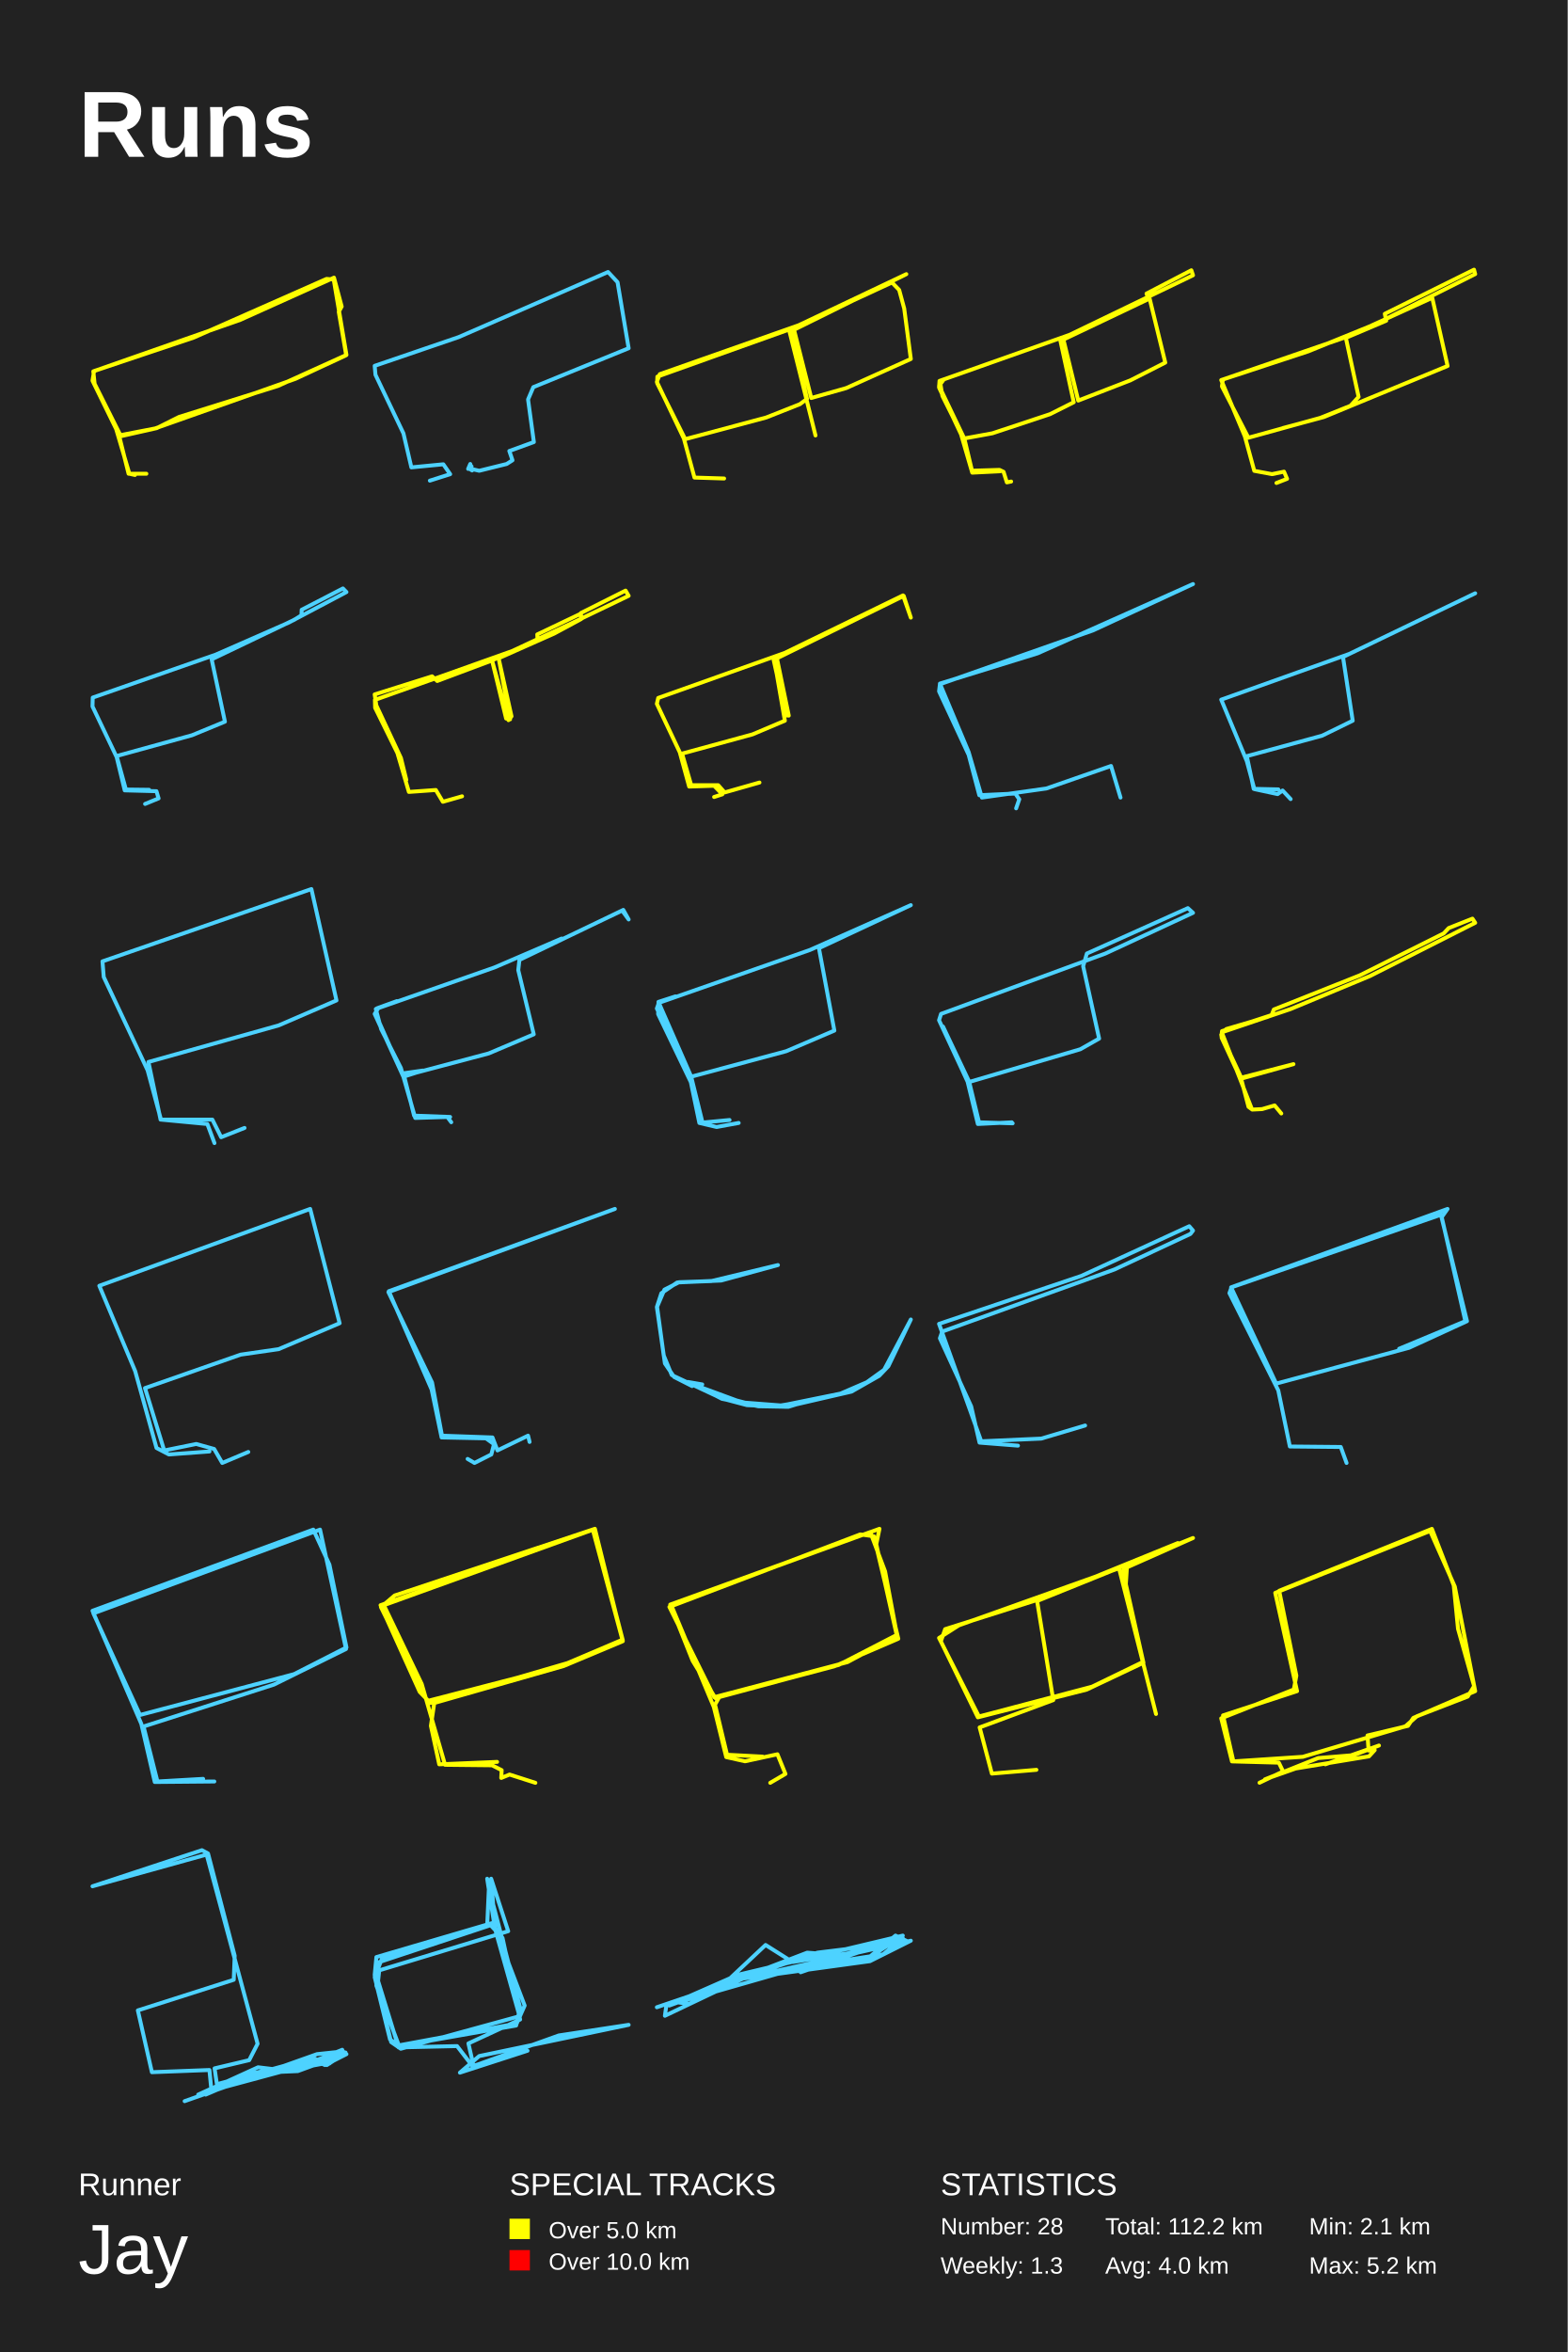
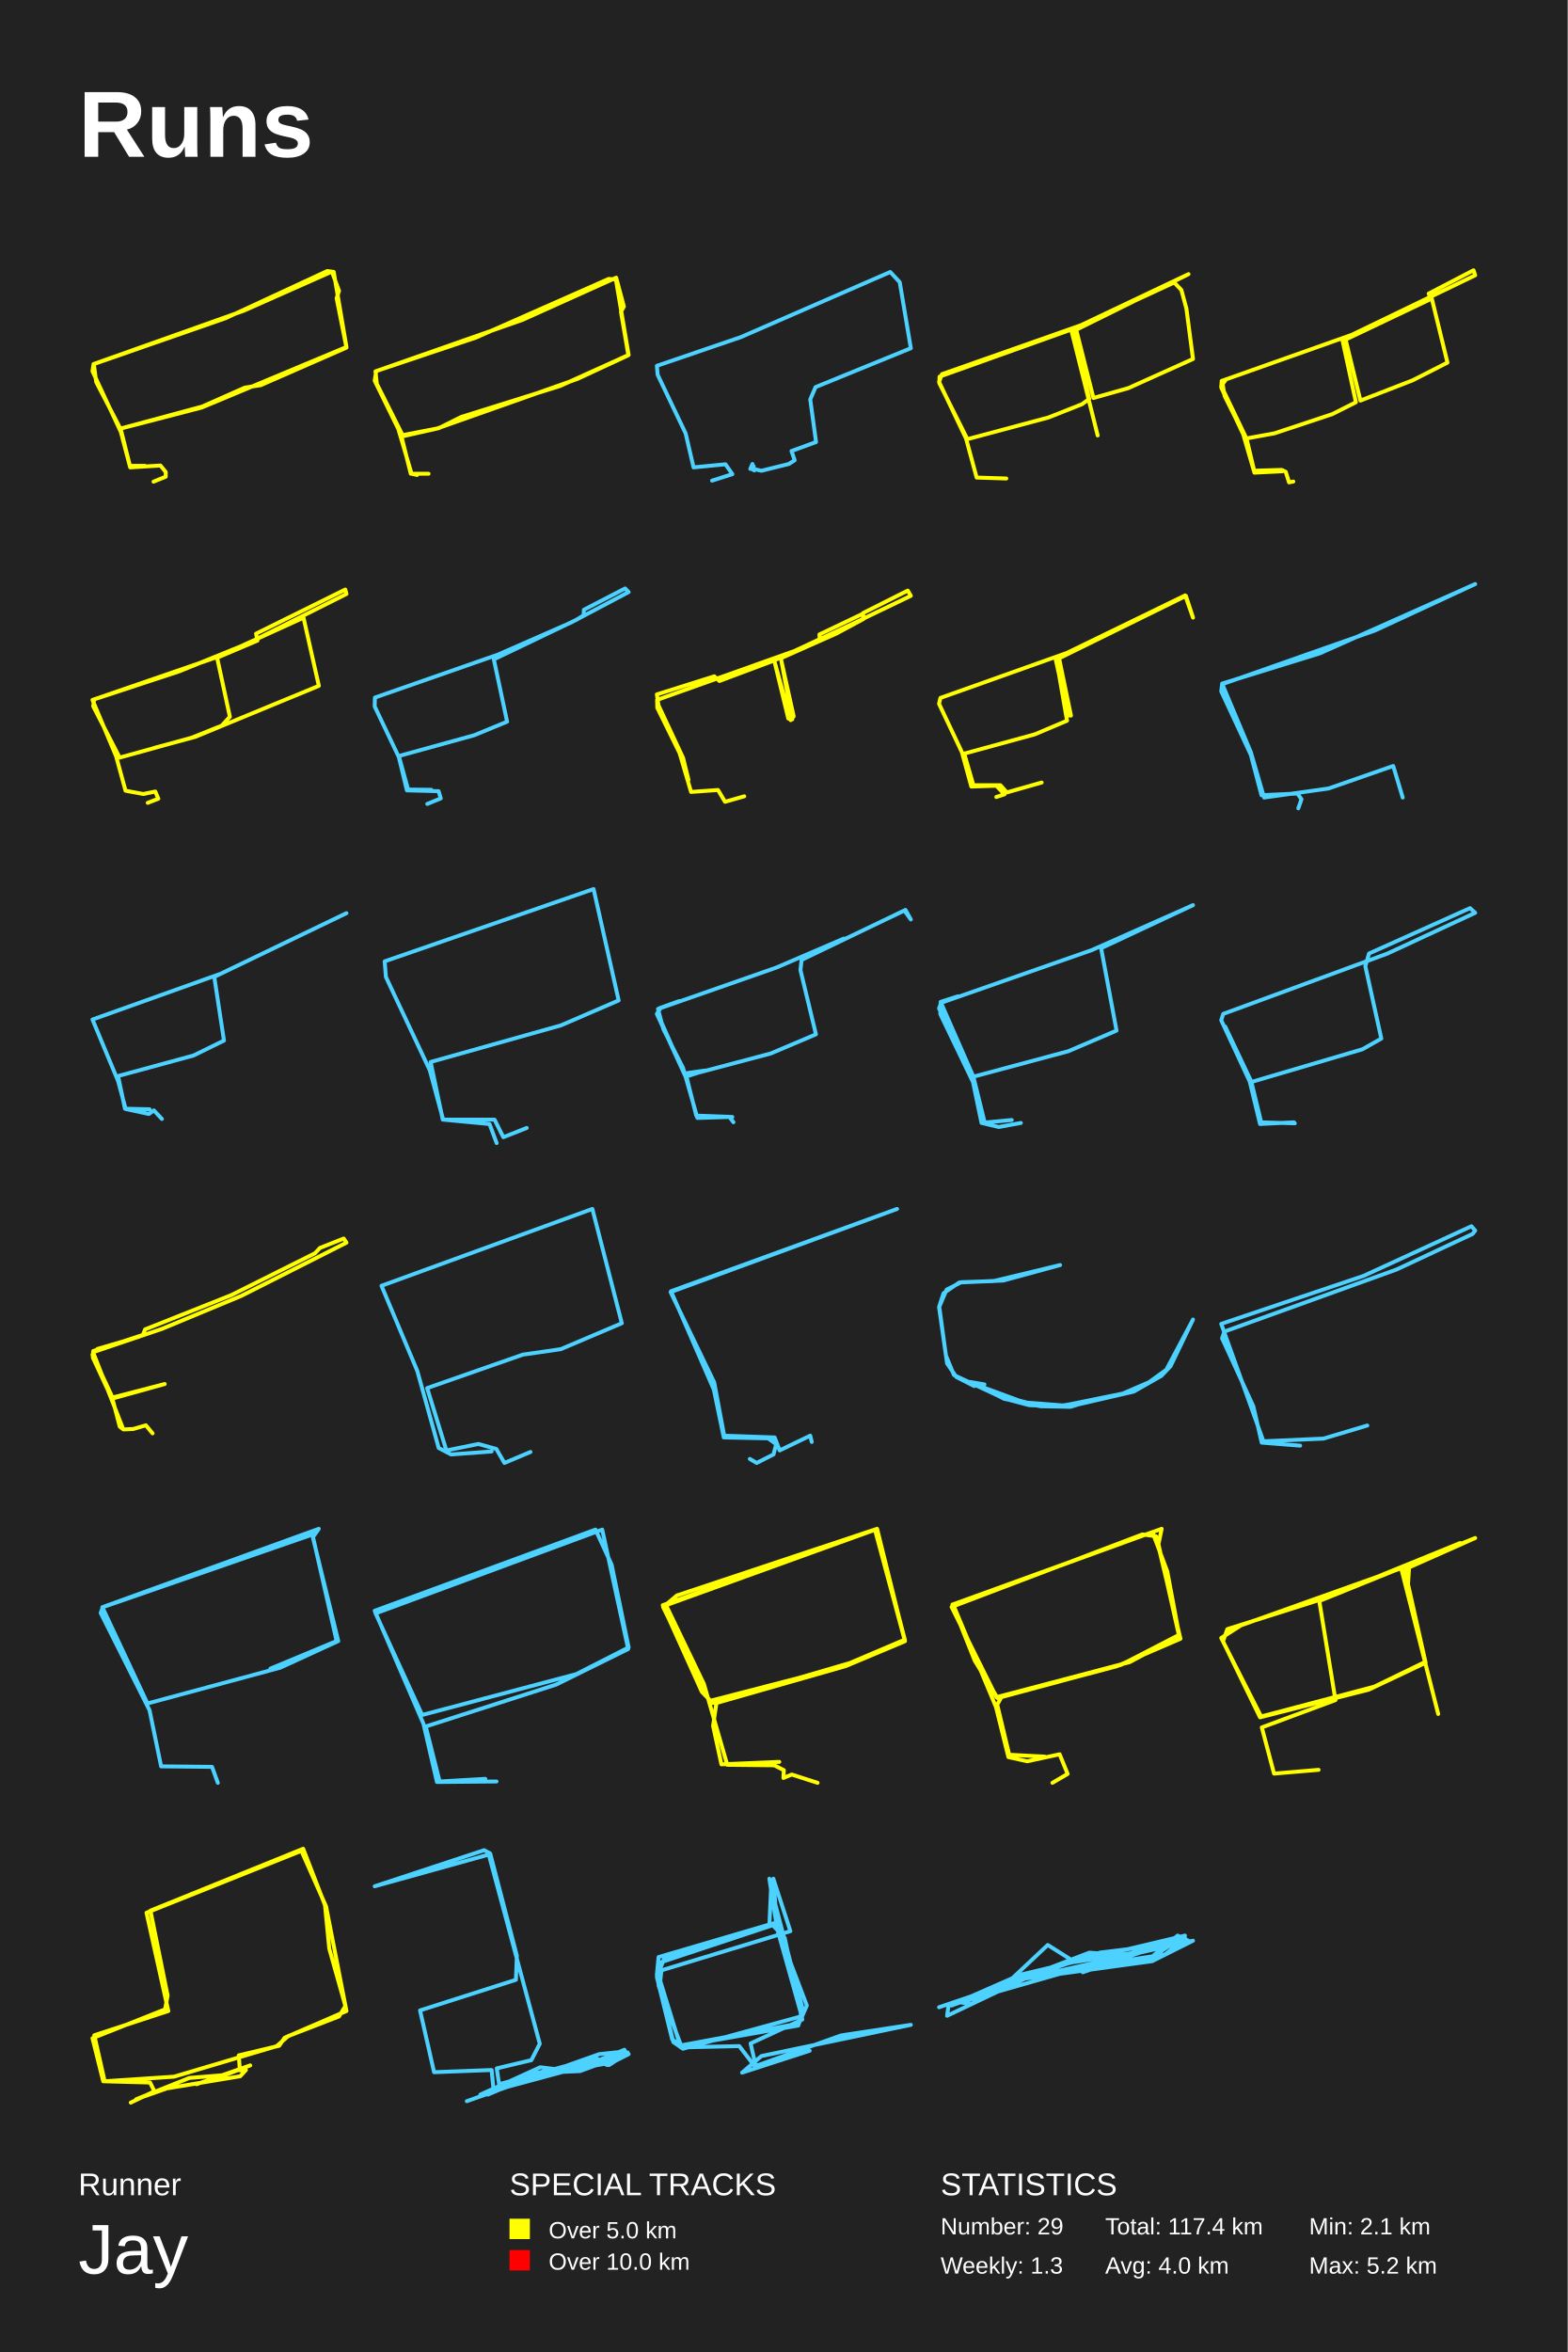
<svg xmlns="http://www.w3.org/2000/svg" baseProfile="full" height="300mm" version="1.1" viewBox="0,0,200,300" width="200mm">
  <defs />
  <rect fill="#222222" height="300" width="200" x="0" y="0" />
  <text fill="#FFFFFF" style="font-size:12px; font-family:Arial; font-weight:bold;" x="10" y="20">Runs</text>
  <text fill="#FFFFFF" style="font-size:4px; font-family:Arial" x="10" y="280">Runner</text>
  <text fill="#FFFFFF" style="font-size:9px; font-family:Arial" x="10" y="290">Jay</text>
  <text fill="#FFFFFF" style="font-size:4px; font-family:Arial" x="65" y="280">SPECIAL TRACKS</text>
  <rect fill="yellow" height="2.6" width="2.6" x="65" y="283" />
  <text fill="#FFFFFF" style="font-size:3px; font-family:Arial" x="70" y="285.5">Over 5.0 km</text>
  <rect fill="red" height="2.6" width="2.6" x="65" y="287" />
  <text fill="#FFFFFF" style="font-size:3px; font-family:Arial" x="70" y="289.5">Over 10.0 km</text>
  <text fill="#FFFFFF" style="font-size:4px; font-family:Arial" x="120" y="280">STATISTICS</text>
-   <text fill="#FFFFFF" style="font-size:3px; font-family:Arial" x="120" y="285">Number: 28</text>
+   <text fill="#FFFFFF" style="font-size:3px; font-family:Arial" x="120" y="285">Number: 29</text>
  <text fill="#FFFFFF" style="font-size:3px; font-family:Arial" x="120" y="290">Weekly: 1.3</text>
-   <text fill="#FFFFFF" style="font-size:3px; font-family:Arial" x="141" y="285">Total: 112.2 km</text>
+   <text fill="#FFFFFF" style="font-size:3px; font-family:Arial" x="141" y="285">Total: 117.4 km</text>
  <text fill="#FFFFFF" style="font-size:3px; font-family:Arial" x="141" y="290">Avg: 4.0 km</text>
  <text fill="#FFFFFF" style="font-size:3px; font-family:Arial" x="167" y="285">Min: 2.1 km</text>
  <text fill="#FFFFFF" style="font-size:3px; font-family:Arial" x="167" y="290">Max: 5.2 km</text>
-   <polyline fill="none" points="18.673,60.426 16.404,60.426 15.152,55.4 11.8,48.554 12.003,47.327 24.733,43.053 41.661,35.574 42.575,35.653 44.2,45.27 35.465,49.227 22.837,53.184 19.993,54.609 15.423,55.638 12.071,48.95 11.902,47.367 30.658,40.798 42.609,35.416 43.591,39.096 43.218,39.769 44.166,45.309 37.7,48.317 19.79,54.648 15.287,55.519 14.61,54.015 16.506,60.426 17.217,60.584" stroke="yellow" stroke-linecap="round" stroke-linejoin="round" stroke-width="0.5" />
-   <polyline fill="none" points="54.839,61.306 57.432,60.48 56.557,59.22 52.481,59.614 51.471,55.283 47.901,47.803 47.8,46.662 58.51,43.001 77.573,34.694 78.785,35.993 80.2,44.418 68.042,49.378 67.368,50.953 68.109,56.385 64.977,57.527 65.381,58.708 64.64,59.18 61.137,60.047 59.79,59.732 60.228,60.007 59.992,59.18 59.723,59.81 60.16,59.495" stroke="#4DD2FF" stroke-linecap="round" stroke-linejoin="round" stroke-width="0.5" />
-   <polyline fill="none" points="92.381,61.032 88.597,60.914 87.246,55.938 83.8,48.711 84.172,47.724 102.348,41.326 113.801,36.034 114.713,36.982 115.355,39.352 116.2,45.789 107.956,49.501 103.497,50.765 101.233,41.8 115.626,34.968 101.03,42.195 102.956,50.883 102.044,51.554 97.753,53.252 87.415,56.017 83.834,48.869 83.868,48.04 100.659,42.037 104.037,55.543" stroke="yellow" stroke-linecap="round" stroke-linejoin="round" stroke-width="0.5" />
-   <polyline fill="none" points="127.575,60.111 124.035,60.288 122.613,55.408 119.8,49.432 119.861,48.584 136.439,42.714 152.2,35.111 151.988,34.474 146.271,37.445 146.452,37.975 145.333,38.682 135.652,43.244 137.558,51.094 144.213,48.513 148.661,46.25 146.664,38.081 135.289,43.492 136.983,51.307 133.958,52.827 126.607,55.267 122.946,55.939 120.224,50.493 119.921,48.619 120.405,48.407 119.8,49.22 123.037,55.974 124.005,60.041 127.514,59.935 128.029,60.182 128.452,61.526 128.997,61.42" stroke="yellow" stroke-linecap="round" stroke-linejoin="round" stroke-width="0.5" />
-   <polyline fill="none" points="162.846,61.604 164.201,61.076 163.81,60.161 162.274,60.477 160.016,60.055 158.811,55.656 155.8,48.475 166.911,44.815 175.643,41.26 188.2,34.96 188.049,34.396 176.667,40.028 176.848,40.908 171.699,43.09 173.325,50.622 172.301,51.749 168.447,53.297 159.263,55.832 155.89,49.285 156.011,48.405 171.759,42.985 182.72,37.987 184.677,46.68 168.899,53.192 163.659,54.6" stroke="yellow" stroke-linecap="round" stroke-linejoin="round" stroke-width="0.5" />
-   <polyline fill="none" points="18.51,102.543 20.232,101.836 19.96,100.918 15.91,100.812 14.883,96.572 11.8,90.107 11.83,88.977 27.516,83.501 36.856,79.403 44.2,75.517 43.747,75.057 38.488,77.778 38.457,78.484 37.551,79.05 27.003,84.102 28.695,92.05 24.494,93.782 14.883,96.431 16.062,100.706 19.024,100.741" stroke="#4DD2FF" stroke-linecap="round" stroke-linejoin="round" stroke-width="0.5" />
-   <polyline fill="none" points="58.949,101.57 56.498,102.268 55.601,100.766 52.164,101.011 50.699,96.05 47.86,90.285 47.83,89.272 66.182,82.739 80.2,75.996 79.811,75.332 74.103,78.197 74.132,78.965 70.695,80.817 63.611,83.961 65.255,91.368 64.867,91.857 62.775,84.241 74.282,78.86 74.043,78.301 68.543,80.922 68.573,81.551 66.989,82.459 63.611,83.892 65.076,91.752 64.568,91.648 62.775,84.241 55.78,86.861 55.123,86.267 47.8,88.573 48.009,89.971 51.148,96.679 51.835,99.473" stroke="yellow" stroke-linecap="round" stroke-linejoin="round" stroke-width="0.5" />
-   <polyline fill="none" points="91.104,101.657 92.156,101.316 91.104,100.223 87.919,100.326 86.722,95.955 83.8,89.774 83.975,89.022 100.102,83.285 115.207,75.943 116.2,78.777 115.294,76.011 98.7,84.173 100.248,91.242 100.628,91.276 99.08,83.797 113.629,76.796 98.758,84.036 100.131,91.925 96.012,93.667 87.014,96.125 88.182,100.155 91.63,100.155 92.448,101.077 96.889,99.813" stroke="yellow" stroke-linecap="round" stroke-linejoin="round" stroke-width="0.5" />
-   <polyline fill="none" points="129.634,103.104 130.037,101.946 129.524,101.217 124.937,101.431 123.579,96.284 119.8,88.178 119.91,87.278 139.431,80.415 152.2,74.496 132.386,83.332 119.91,87.192 123.579,95.941 125.267,101.731 133.487,100.573 141.742,97.7 142.953,101.731" stroke="#4DD2FF" stroke-linecap="round" stroke-linejoin="round" stroke-width="0.5" />
-   <polyline fill="none" points="164.656,101.924 163.628,100.829 162.993,101.289 160.031,100.653 159.064,97.085 155.8,89.242 172.121,83.413 188.2,75.676 171.335,83.801 172.574,91.927 168.675,93.835 159.064,96.449 159.941,100.617 163.084,100.688" stroke="#4DD2FF" stroke-linecap="round" stroke-linejoin="round" stroke-width="0.5" />
-   <polyline fill="none" points="27.36,145.8 26.454,143.37 20.537,142.809 18.831,136.516 13.234,124.616 13.074,122.622 39.727,113.4 42.926,127.606 35.569,130.784 18.938,135.457 20.484,142.809 27.094,142.809 28.213,145.052 31.198,143.869" stroke="#4DD2FF" stroke-linecap="round" stroke-linejoin="round" stroke-width="0.5" />
-   <polyline fill="none" points="57.57,143.141 57.067,142.469 52.973,142.595 51.141,136.213 48.626,131.259 47.944,128.698 63.066,123.407 71.651,119.712 67.772,121.686 79.374,116.143 80.2,117.277 79.518,116.059 66.263,122.441 66.119,123.743 68.095,131.93 62.348,134.366 51.428,137.263 47.8,129.327 48.303,128.53 50.638,127.69 48.087,128.614 47.944,129.411 51.284,136.927 53.942,136.549 51.572,137.305 52.829,142.301 57.427,142.469" stroke="#4DD2FF" stroke-linecap="round" stroke-linejoin="round" stroke-width="0.5" />
-   <polyline fill="none" points="94.239,143.233 91.428,143.749 89.22,143.233 88.136,138.024 83.961,129.342 84.001,127.934 103.312,121.176 116.2,115.451 104.477,120.942 106.444,131.454 100.301,134.082 88.056,137.367 83.8,128.638 84.081,127.84 86.169,127.09 84.001,127.793 88.176,137.32 89.622,143.186 93.074,142.857" stroke="#4DD2FF" stroke-linecap="round" stroke-linejoin="round" stroke-width="0.5" />
-   <polyline fill="none" points="129.083,143.153 124.751,143.366 123.44,137.962 119.8,130.132 120.055,129.324 141.024,121.622 152.2,116.43 151.545,115.834 138.658,121.622 138.184,123.239 140.223,132.473 137.82,133.834 123.659,138.004 120.31,130.941 123.659,138.047 124.897,143.153 129.192,143.281" stroke="#4DD2FF" stroke-linecap="round" stroke-linejoin="round" stroke-width="0.5" />
-   <polyline fill="none" points="163.462,142.024 162.611,141 161.008,141.468 159.756,141.527 159.28,141.175 158.429,137.927 155.85,132.366 155.9,131.664 164.639,128.708 174.779,124.493 188.2,117.703 187.849,117.176 184.82,118.376 184.194,119.049 173.477,124.405 162.51,128.766 162.235,129.469 156.075,131.488 155.8,131.986 158.354,137.458 165.014,135.732 158.379,137.576 155.825,132.161 155.9,131.517 161.734,129.703 156.451,131.254 155.9,131.751 159.656,141.322" stroke="yellow" stroke-linecap="round" stroke-linejoin="round" stroke-width="0.5" />
-   <polyline fill="none" points="26.72,185.136 21.547,185.518 19.967,184.69 17.245,174.888 12.67,164.003 39.572,154.2 43.33,168.777 35.542,172.087 30.696,172.787 18.497,177.052 20.948,185.009 25.032,184.181 27.319,184.818 28.354,186.6 31.676,185.2" stroke="#4DD2FF" stroke-linecap="round" stroke-linejoin="round" stroke-width="0.5" />
-   <polyline fill="none" points="59.657,186.087 60.535,186.6 62.682,185.516 63.024,184.204 61.999,183.463 56.338,183.349 55.069,177.245 49.604,164.696 78.445,154.2 49.555,164.81 55.118,176.333 56.387,183.121 62.829,183.349 63.463,185.003 67.367,183.121 67.562,183.919" stroke="#4DD2FF" stroke-linecap="round" stroke-linejoin="round" stroke-width="0.5" />
-   <polyline fill="none" points="88.295,176.797 86.002,175.634 84.826,173.907 83.8,166.717 84.373,164.954 86.394,163.58 92.006,163.333 99.246,161.359 90.739,163.404 86.636,163.545 84.765,164.496 83.83,166.682 84.675,172.885 85.701,175.388 92.096,178.383 95.294,179.229 100.241,179.441 108.628,177.502 112.158,175.493 113.334,174.26 116.2,168.303 112.791,174.718 110.589,176.304 107.24,177.749 99.608,179.3 94.932,178.983 88.898,176.762 92.096,178.419 96.742,179.37 100.573,179.441 102.866,178.736 99.608,179.265 95.053,178.912 91.402,177.961 87.752,176.269 89.592,176.586" stroke="#4DD2FF" stroke-linecap="round" stroke-linejoin="round" stroke-width="0.5" />
-   <polyline fill="none" points="129.868,184.393 124.962,184.008 123.9,179.387 119.91,170.7 120.203,169.844 142.169,161.927 151.871,157.391 152.2,156.963 151.724,156.407 137.959,162.74 119.8,168.86 125.182,183.837 132.833,183.495 138.435,181.826" stroke="#4DD2FF" stroke-linecap="round" stroke-linejoin="round" stroke-width="0.5" />
-   <polyline fill="none" points="171.789,186.6 171.05,184.563 164.555,184.502 163.077,177.343 156.847,164.938 157.111,164.198 183.827,154.941 187.153,168.518 179.761,171.912 162.813,176.479 157.058,164.198 184.672,154.2 183.932,155.249 186.942,168.518 178.494,172.036" stroke="#4DD2FF" stroke-linecap="round" stroke-linejoin="round" stroke-width="0.5" />
-   <polyline fill="none" points="27.343,227.23 19.743,227.297 18.029,219.883 11.8,205.456 39.971,195.103 42.029,199.578 44.2,210.132 37.514,213.538 17.857,218.748 11.914,205.79 40.829,195.103 44.143,210.332 34.943,214.874 18.314,220.217 20.086,227.23 25.914,226.896" stroke="#4DD2FF" stroke-linecap="round" stroke-linejoin="round" stroke-width="0.5" />
-   <polyline fill="none" points="68.301,227.4 65.009,226.345 63.947,226.779 64.0,225.786 62.779,225.166 56.778,225.104 53.804,214.8 48.972,204.745 75.789,195.062 79.453,209.214 71.753,212.504 54.495,216.973 48.601,204.993 50.353,203.504 75.895,195.0 79.399,209.152 72.39,212.131 54.92,217.221 53.539,215.793 48.547,204.745 75.629,195.124 79.453,209.338 71.912,212.504 55.398,217.221 54.973,220.138 56.035,225.041 63.416,224.731" stroke="yellow" stroke-linecap="round" stroke-linejoin="round" stroke-width="0.5" />
-   <polyline fill="none" points="98.264,227.4 100.204,226.266 99.183,223.76 95.048,224.655 92.649,224.118 91.067,217.734 85.604,204.666 112.2,195 111.792,196.969 114.396,208.545 106.994,212.364 91.271,216.6 88.361,211.827 85.502,204.666 111.026,195.418 112.915,200.43 114.447,208.605 108.117,212.006 91.118,216.481 85.4,204.965 109.75,195.716 111.486,195.955 114.6,209.022 106.432,212.543 91.781,216.421 91.22,217.436 92.751,223.82 97.294,224.059" stroke="yellow" stroke-linecap="round" stroke-linejoin="round" stroke-width="0.5" />
-   <polyline fill="none" points="132.219,225.743 126.537,226.225 124.979,220.333 134.373,216.851 132.311,204.21 152.2,196.175 143.768,199.924 143.63,202.067 145.876,212.084 138.635,215.512 124.749,219.048 120.029,209.352 120.579,207.799 132.907,203.888 150.275,196.817 144.043,199.389 143.218,200.406 145.83,211.977 139.322,215.137 124.887,218.941 119.8,208.924 122.321,207.317 142.76,200.031 147.48,218.619" stroke="yellow" stroke-linecap="round" stroke-linejoin="round" stroke-width="0.5" />
-   <polyline fill="none" points="160.683,227.389 163.695,225.949 163.147,224.829 157.169,224.668 155.8,219.175 165.064,215.494 165.383,213.734 163.193,202.906 182.678,195.011 185.462,202.212 186.01,207.76 188.063,215.067 187.242,216.401 180.762,218.908 179.301,220.188 166.205,224.082 157.352,224.668 156.028,218.801 165.474,215.707 162.691,203.172 182.45,195.278 185.599,202.372 188.2,215.707 180.305,219.121 179.621,220.135 174.464,221.361 174.601,223.282 175.377,223.228 174.647,224.028 165.292,225.575 161.367,226.962 168.167,224.242 172.73,223.868 175.925,222.642 169.079,225.042" stroke="yellow" stroke-linecap="round" stroke-linejoin="round" stroke-width="0.5" />
-   <polyline fill="none" points="26.956,266.472 26.717,264.031 19.378,264.31 17.588,256.429 29.82,252.523 29.939,249.455 26.538,236.412 25.762,235.994 11.8,240.597 26.359,236.552 32.863,260.683 31.789,262.776 27.373,263.822 27.672,265.844 39.665,262.566 41.455,263.403 44.2,262.008 26.359,266.821 32.326,264.38 37.099,264.101 43.663,261.451 41.754,263.124 31.133,265.077 26.24,267.169 30.417,264.868 39.844,262.776 41.097,263.264 42.887,261.869 44.081,261.799 42.171,262.915 32.266,264.938 23.555,268.006 40.441,262.008 43.782,261.66 42.052,262.985 31.252,264.798 25.285,267.169 32.923,263.682 35.787,264.031 40.023,262.497 41.694,263.403 43.723,262.078 37.994,264.17 34.832,264.31 36.682,263.403 41.038,263.264 43.723,261.59 42.052,263.194" stroke="#4DD2FF" stroke-linecap="round" stroke-linejoin="round" stroke-width="0.5" />
-   <polyline fill="none" points="66.211,261.828 60.267,263.522 58.31,260.981 50.844,261.15 48.235,252.678 48.38,251.322 64.834,246.324 62.659,239.631 63.166,246.069 66.283,257.168 51.134,261.32 49.902,260.472 47.8,251.915 48.017,249.628 63.021,245.222 62.152,239.631 63.166,245.9 66.936,255.813 65.921,258.1 50.844,260.896 49.757,260.133 47.8,252.17 48.742,249.797 62.152,245.646 62.369,240.817 66.356,256.067 65.848,258.354 50.917,260.981 48.017,253.271 48.017,250.39 62.587,245.561 64.109,247.171 66.356,257.592 59.76,260.642 60.412,263.522 71.285,259.625 80.2,258.27 61.137,262.251 58.672,264.369 67.298,261.574" stroke="#4DD2FF" stroke-linecap="round" stroke-linejoin="round" stroke-width="0.5" />
-   <polyline fill="none" points="83.8,256.026 104.283,249.062 115.828,247.647 114.245,246.885 110.8,249.715 93.11,252.653 85.01,255.809 84.824,257.115 94.879,252.326 116.2,247.538 110.986,250.15 94.321,252.435 87.897,255.591 86.221,255.374 94.134,251.891 115.176,246.885 110.521,249.932 105.214,250.041 86.221,255.482 102.979,249.062 107.355,249.388 115.176,247.212 112.662,249.279 93.483,252.218 85.383,255.809 91.993,253.415 97.672,248.082 101.117,250.259 110.055,248.844 102.141,251.565" stroke="#4DD2FF" stroke-linecap="round" stroke-linejoin="round" stroke-width="0.5" />
+   <polyline fill="none" points="19.587,61.435 21.144,60.802 21.144,60.208 20.467,59.377 16.608,59.615 15.423,55.104 11.8,47.347 11.935,46.437 31.098,39.63 42.338,34.644 43.252,37.098 42.947,38.047 44.2,44.34 33.265,49.128 31.233,49.445 25.782,51.859 15.355,54.668 12.274,48.732 11.969,46.437 28.796,40.58 41.762,34.565 42.575,34.684 44.2,44.261 25.749,51.977 15.389,54.668 16.574,59.417 18.503,59.417" stroke="yellow" stroke-linecap="round" stroke-linejoin="round" stroke-width="0.5" />
+   <polyline fill="none" points="54.673,60.426 52.404,60.426 51.152,55.4 47.8,48.554 48.003,47.327 60.733,43.053 77.661,35.574 78.575,35.653 80.2,45.27 71.465,49.227 58.837,53.184 55.993,54.609 51.423,55.638 48.071,48.95 47.902,47.367 66.658,40.798 78.609,35.416 79.591,39.096 79.218,39.769 80.166,45.309 73.7,48.317 55.79,54.648 51.287,55.519 50.61,54.015 52.506,60.426 53.217,60.584" stroke="yellow" stroke-linecap="round" stroke-linejoin="round" stroke-width="0.5" />
+   <polyline fill="none" points="90.839,61.306 93.432,60.48 92.557,59.22 88.481,59.614 87.471,55.283 83.901,47.803 83.8,46.662 94.51,43.001 113.573,34.694 114.785,35.993 116.2,44.418 104.042,49.378 103.368,50.953 104.109,56.385 100.977,57.527 101.381,58.708 100.64,59.18 97.137,60.047 95.79,59.732 96.228,60.007 95.992,59.18 95.723,59.81 96.16,59.495" stroke="#4DD2FF" stroke-linecap="round" stroke-linejoin="round" stroke-width="0.5" />
+   <polyline fill="none" points="128.381,61.032 124.597,60.914 123.246,55.938 119.8,48.711 120.172,47.724 138.348,41.326 149.801,36.034 150.713,36.982 151.355,39.352 152.2,45.789 143.956,49.501 139.497,50.765 137.233,41.8 151.626,34.968 137.03,42.195 138.956,50.883 138.044,51.554 133.753,53.252 123.415,56.017 119.834,48.869 119.868,48.04 136.659,42.037 140.037,55.543" stroke="yellow" stroke-linecap="round" stroke-linejoin="round" stroke-width="0.5" />
+   <polyline fill="none" points="163.575,60.111 160.035,60.288 158.613,55.408 155.8,49.432 155.861,48.584 172.439,42.714 188.2,35.111 187.988,34.474 182.271,37.445 182.452,37.975 181.333,38.682 171.652,43.244 173.558,51.094 180.213,48.513 184.661,46.25 182.664,38.081 171.289,43.492 172.983,51.307 169.958,52.827 162.607,55.267 158.946,55.939 156.224,50.493 155.921,48.619 156.405,48.407 155.8,49.22 159.037,55.974 160.005,60.041 163.514,59.935 164.029,60.182 164.452,61.526 164.997,61.42" stroke="yellow" stroke-linecap="round" stroke-linejoin="round" stroke-width="0.5" />
+   <polyline fill="none" points="18.846,102.404 20.201,101.876 19.81,100.961 18.274,101.277 16.016,100.855 14.811,96.456 11.8,89.275 22.911,85.615 31.643,82.06 44.2,75.76 44.049,75.196 32.667,80.828 32.848,81.708 27.699,83.89 29.325,91.422 28.301,92.549 24.447,94.097 15.263,96.632 11.89,90.085 12.011,89.205 27.759,83.785 38.72,78.787 40.677,87.48 24.899,93.992 19.659,95.4" stroke="yellow" stroke-linecap="round" stroke-linejoin="round" stroke-width="0.5" />
+   <polyline fill="none" points="54.51,102.543 56.232,101.836 55.96,100.918 51.91,100.812 50.883,96.572 47.8,90.107 47.83,88.977 63.516,83.501 72.856,79.403 80.2,75.517 79.747,75.057 74.488,77.778 74.457,78.484 73.551,79.05 63.003,84.102 64.695,92.05 60.494,93.782 50.883,96.431 52.062,100.706 55.024,100.741" stroke="#4DD2FF" stroke-linecap="round" stroke-linejoin="round" stroke-width="0.5" />
+   <polyline fill="none" points="94.949,101.57 92.498,102.268 91.601,100.766 88.164,101.011 86.699,96.05 83.86,90.285 83.83,89.272 102.182,82.739 116.2,75.996 115.811,75.332 110.103,78.197 110.132,78.965 106.695,80.817 99.611,83.961 101.255,91.368 100.867,91.857 98.775,84.241 110.282,78.86 110.043,78.301 104.543,80.922 104.573,81.551 102.989,82.459 99.611,83.892 101.076,91.752 100.568,91.648 98.775,84.241 91.78,86.861 91.123,86.267 83.8,88.573 84.009,89.971 87.148,96.679 87.835,99.473" stroke="yellow" stroke-linecap="round" stroke-linejoin="round" stroke-width="0.5" />
+   <polyline fill="none" points="127.104,101.657 128.156,101.316 127.104,100.223 123.919,100.326 122.722,95.955 119.8,89.774 119.975,89.022 136.102,83.285 151.207,75.943 152.2,78.777 151.294,76.011 134.7,84.173 136.248,91.242 136.628,91.276 135.08,83.797 149.629,76.796 134.758,84.036 136.131,91.925 132.012,93.667 123.014,96.125 124.182,100.155 127.63,100.155 128.448,101.077 132.889,99.813" stroke="yellow" stroke-linecap="round" stroke-linejoin="round" stroke-width="0.5" />
+   <polyline fill="none" points="165.634,103.104 166.037,101.946 165.524,101.217 160.937,101.431 159.579,96.284 155.8,88.178 155.91,87.278 175.431,80.415 188.2,74.496 168.386,83.332 155.91,87.192 159.579,95.941 161.267,101.731 169.487,100.573 177.742,97.7 178.953,101.731" stroke="#4DD2FF" stroke-linecap="round" stroke-linejoin="round" stroke-width="0.5" />
+   <polyline fill="none" points="20.656,142.724 19.628,141.629 18.993,142.089 16.031,141.453 15.064,137.885 11.8,130.042 28.121,124.213 44.2,116.476 27.335,124.601 28.574,132.727 24.675,134.635 15.064,137.249 15.941,141.417 19.084,141.488" stroke="#4DD2FF" stroke-linecap="round" stroke-linejoin="round" stroke-width="0.5" />
+   <polyline fill="none" points="63.36,145.8 62.454,143.37 56.537,142.809 54.831,136.516 49.234,124.616 49.074,122.622 75.727,113.4 78.926,127.606 71.569,130.784 54.938,135.457 56.484,142.809 63.094,142.809 64.213,145.052 67.198,143.869" stroke="#4DD2FF" stroke-linecap="round" stroke-linejoin="round" stroke-width="0.5" />
+   <polyline fill="none" points="93.57,143.141 93.067,142.469 88.973,142.595 87.141,136.213 84.626,131.259 83.944,128.698 99.066,123.407 107.651,119.712 103.772,121.686 115.374,116.143 116.2,117.277 115.518,116.059 102.263,122.441 102.119,123.743 104.095,131.93 98.348,134.366 87.428,137.263 83.8,129.327 84.303,128.53 86.638,127.69 84.087,128.614 83.944,129.411 87.284,136.927 89.942,136.549 87.572,137.305 88.829,142.301 93.427,142.469" stroke="#4DD2FF" stroke-linecap="round" stroke-linejoin="round" stroke-width="0.5" />
+   <polyline fill="none" points="130.239,143.233 127.428,143.749 125.22,143.233 124.136,138.024 119.961,129.342 120.001,127.934 139.312,121.176 152.2,115.451 140.477,120.942 142.444,131.454 136.301,134.082 124.056,137.367 119.8,128.638 120.081,127.84 122.169,127.09 120.001,127.793 124.176,137.32 125.622,143.186 129.074,142.857" stroke="#4DD2FF" stroke-linecap="round" stroke-linejoin="round" stroke-width="0.5" />
+   <polyline fill="none" points="165.083,143.153 160.751,143.366 159.44,137.962 155.8,130.132 156.055,129.324 177.024,121.622 188.2,116.43 187.545,115.834 174.658,121.622 174.184,123.239 176.223,132.473 173.82,133.834 159.659,138.004 156.31,130.941 159.659,138.047 160.897,143.153 165.192,143.281" stroke="#4DD2FF" stroke-linecap="round" stroke-linejoin="round" stroke-width="0.5" />
+   <polyline fill="none" points="19.462,182.824 18.611,181.8 17.008,182.268 15.756,182.327 15.28,181.975 14.429,178.727 11.85,173.166 11.9,172.464 20.639,169.508 30.779,165.293 44.2,158.503 43.849,157.976 40.82,159.176 40.194,159.849 29.477,165.205 18.51,169.566 18.235,170.269 12.075,172.288 11.8,172.786 14.354,178.258 21.014,176.532 14.379,178.376 11.825,172.961 11.9,172.317 17.734,170.503 12.451,172.054 11.9,172.551 15.656,182.122" stroke="yellow" stroke-linecap="round" stroke-linejoin="round" stroke-width="0.5" />
+   <polyline fill="none" points="62.72,185.136 57.547,185.518 55.967,184.69 53.245,174.888 48.67,164.003 75.572,154.2 79.33,168.777 71.542,172.087 66.696,172.787 54.497,177.052 56.948,185.009 61.032,184.181 63.319,184.818 64.354,186.6 67.676,185.2" stroke="#4DD2FF" stroke-linecap="round" stroke-linejoin="round" stroke-width="0.5" />
+   <polyline fill="none" points="95.657,186.087 96.535,186.6 98.682,185.516 99.024,184.204 97.999,183.463 92.338,183.349 91.069,177.245 85.604,164.696 114.445,154.2 85.555,164.81 91.118,176.333 92.387,183.121 98.829,183.349 99.463,185.003 103.367,183.121 103.562,183.919" stroke="#4DD2FF" stroke-linecap="round" stroke-linejoin="round" stroke-width="0.5" />
+   <polyline fill="none" points="124.295,176.797 122.002,175.634 120.826,173.907 119.8,166.717 120.373,164.954 122.394,163.58 128.006,163.333 135.246,161.359 126.739,163.404 122.636,163.545 120.765,164.496 119.83,166.682 120.675,172.885 121.701,175.388 128.096,178.383 131.294,179.229 136.241,179.441 144.628,177.502 148.158,175.493 149.334,174.26 152.2,168.303 148.791,174.718 146.589,176.304 143.24,177.749 135.608,179.3 130.932,178.983 124.898,176.762 128.096,178.419 132.742,179.37 136.573,179.441 138.866,178.736 135.608,179.265 131.053,178.912 127.402,177.961 123.752,176.269 125.592,176.586" stroke="#4DD2FF" stroke-linecap="round" stroke-linejoin="round" stroke-width="0.5" />
+   <polyline fill="none" points="165.868,184.393 160.962,184.008 159.9,179.387 155.91,170.7 156.203,169.844 178.169,161.927 187.871,157.391 188.2,156.963 187.724,156.407 173.959,162.74 155.8,168.86 161.182,183.837 168.833,183.495 174.435,181.826" stroke="#4DD2FF" stroke-linecap="round" stroke-linejoin="round" stroke-width="0.5" />
+   <polyline fill="none" points="27.789,227.4 27.05,225.363 20.555,225.302 19.077,218.143 12.847,205.738 13.111,204.998 39.827,195.741 43.153,209.318 35.761,212.712 18.813,217.279 13.058,204.998 40.672,195.0 39.932,196.049 42.942,209.318 34.494,212.836" stroke="#4DD2FF" stroke-linecap="round" stroke-linejoin="round" stroke-width="0.5" />
+   <polyline fill="none" points="63.343,227.23 55.743,227.297 54.029,219.883 47.8,205.456 75.971,195.103 78.029,199.578 80.2,210.132 73.514,213.538 53.857,218.748 47.914,205.79 76.829,195.103 80.143,210.332 70.943,214.874 54.314,220.217 56.086,227.23 61.914,226.896" stroke="#4DD2FF" stroke-linecap="round" stroke-linejoin="round" stroke-width="0.5" />
+   <polyline fill="none" points="104.301,227.4 101.009,226.345 99.947,226.779 100.0,225.786 98.779,225.166 92.778,225.104 89.804,214.8 84.972,204.745 111.789,195.062 115.453,209.214 107.753,212.504 90.495,216.973 84.601,204.993 86.353,203.504 111.895,195.0 115.399,209.152 108.39,212.131 90.92,217.221 89.539,215.793 84.547,204.745 111.629,195.124 115.453,209.338 107.912,212.504 91.398,217.221 90.973,220.138 92.035,225.041 99.416,224.731" stroke="yellow" stroke-linecap="round" stroke-linejoin="round" stroke-width="0.5" />
+   <polyline fill="none" points="134.264,227.4 136.204,226.266 135.183,223.76 131.048,224.655 128.649,224.118 127.067,217.734 121.604,204.666 148.2,195 147.792,196.969 150.396,208.545 142.994,212.364 127.271,216.6 124.361,211.827 121.502,204.666 147.026,195.418 148.915,200.43 150.447,208.605 144.117,212.006 127.118,216.481 121.4,204.965 145.75,195.716 147.486,195.955 150.6,209.022 142.432,212.543 127.781,216.421 127.22,217.436 128.751,223.82 133.294,224.059" stroke="yellow" stroke-linecap="round" stroke-linejoin="round" stroke-width="0.5" />
+   <polyline fill="none" points="168.219,225.743 162.537,226.225 160.979,220.333 170.373,216.851 168.311,204.21 188.2,196.175 179.768,199.924 179.63,202.067 181.876,212.084 174.635,215.512 160.749,219.048 156.029,209.352 156.579,207.799 168.907,203.888 186.275,196.817 180.043,199.389 179.218,200.406 181.83,211.977 175.322,215.137 160.887,218.941 155.8,208.924 158.321,207.317 178.76,200.031 183.48,218.619" stroke="yellow" stroke-linecap="round" stroke-linejoin="round" stroke-width="0.5" />
+   <polyline fill="none" points="16.683,268.189 19.695,266.749 19.147,265.629 13.169,265.468 11.8,259.975 21.064,256.294 21.383,254.534 19.193,243.706 38.678,235.811 41.462,243.012 42.01,248.56 44.063,255.867 43.242,257.201 36.762,259.708 35.301,260.988 22.205,264.882 13.352,265.468 12.028,259.601 21.474,256.507 18.691,243.972 38.45,236.078 41.599,243.172 44.2,256.507 36.305,259.921 35.621,260.935 30.464,262.161 30.601,264.082 31.377,264.028 30.647,264.828 21.292,266.375 17.367,267.762 24.167,265.042 28.73,264.668 31.925,263.442 25.079,265.842" stroke="yellow" stroke-linecap="round" stroke-linejoin="round" stroke-width="0.5" />
+   <polyline fill="none" points="62.956,266.472 62.717,264.031 55.378,264.31 53.588,256.429 65.82,252.523 65.939,249.455 62.538,236.412 61.762,235.994 47.8,240.597 62.359,236.552 68.863,260.683 67.789,262.776 63.373,263.822 63.672,265.844 75.665,262.566 77.455,263.403 80.2,262.008 62.359,266.821 68.326,264.38 73.099,264.101 79.663,261.451 77.754,263.124 67.133,265.077 62.24,267.169 66.417,264.868 75.844,262.776 77.097,263.264 78.887,261.869 80.081,261.799 78.171,262.915 68.266,264.938 59.555,268.006 76.441,262.008 79.782,261.66 78.052,262.985 67.252,264.798 61.285,267.169 68.923,263.682 71.787,264.031 76.023,262.497 77.694,263.403 79.723,262.078 73.994,264.17 70.832,264.31 72.682,263.403 77.038,263.264 79.723,261.59 78.052,263.194" stroke="#4DD2FF" stroke-linecap="round" stroke-linejoin="round" stroke-width="0.5" />
+   <polyline fill="none" points="102.211,261.828 96.267,263.522 94.31,260.981 86.844,261.15 84.235,252.678 84.38,251.322 100.834,246.324 98.659,239.631 99.166,246.069 102.283,257.168 87.134,261.32 85.902,260.472 83.8,251.915 84.017,249.628 99.021,245.222 98.152,239.631 99.166,245.9 102.936,255.813 101.921,258.1 86.844,260.896 85.757,260.133 83.8,252.17 84.742,249.797 98.152,245.646 98.369,240.817 102.356,256.067 101.848,258.354 86.917,260.981 84.017,253.271 84.017,250.39 98.587,245.561 100.109,247.171 102.356,257.592 95.76,260.642 96.412,263.522 107.285,259.625 116.2,258.27 97.137,262.251 94.672,264.369 103.298,261.574" stroke="#4DD2FF" stroke-linecap="round" stroke-linejoin="round" stroke-width="0.5" />
+   <polyline fill="none" points="119.8,256.026 140.283,249.062 151.828,247.647 150.245,246.885 146.8,249.715 129.11,252.653 121.01,255.809 120.824,257.115 130.879,252.326 152.2,247.538 146.986,250.15 130.321,252.435 123.897,255.591 122.221,255.374 130.134,251.891 151.176,246.885 146.521,249.932 141.214,250.041 122.221,255.482 138.979,249.062 143.355,249.388 151.176,247.212 148.662,249.279 129.483,252.218 121.383,255.809 127.993,253.415 133.672,248.082 137.117,250.259 146.055,248.844 138.141,251.565" stroke="#4DD2FF" stroke-linecap="round" stroke-linejoin="round" stroke-width="0.5" />
</svg>
